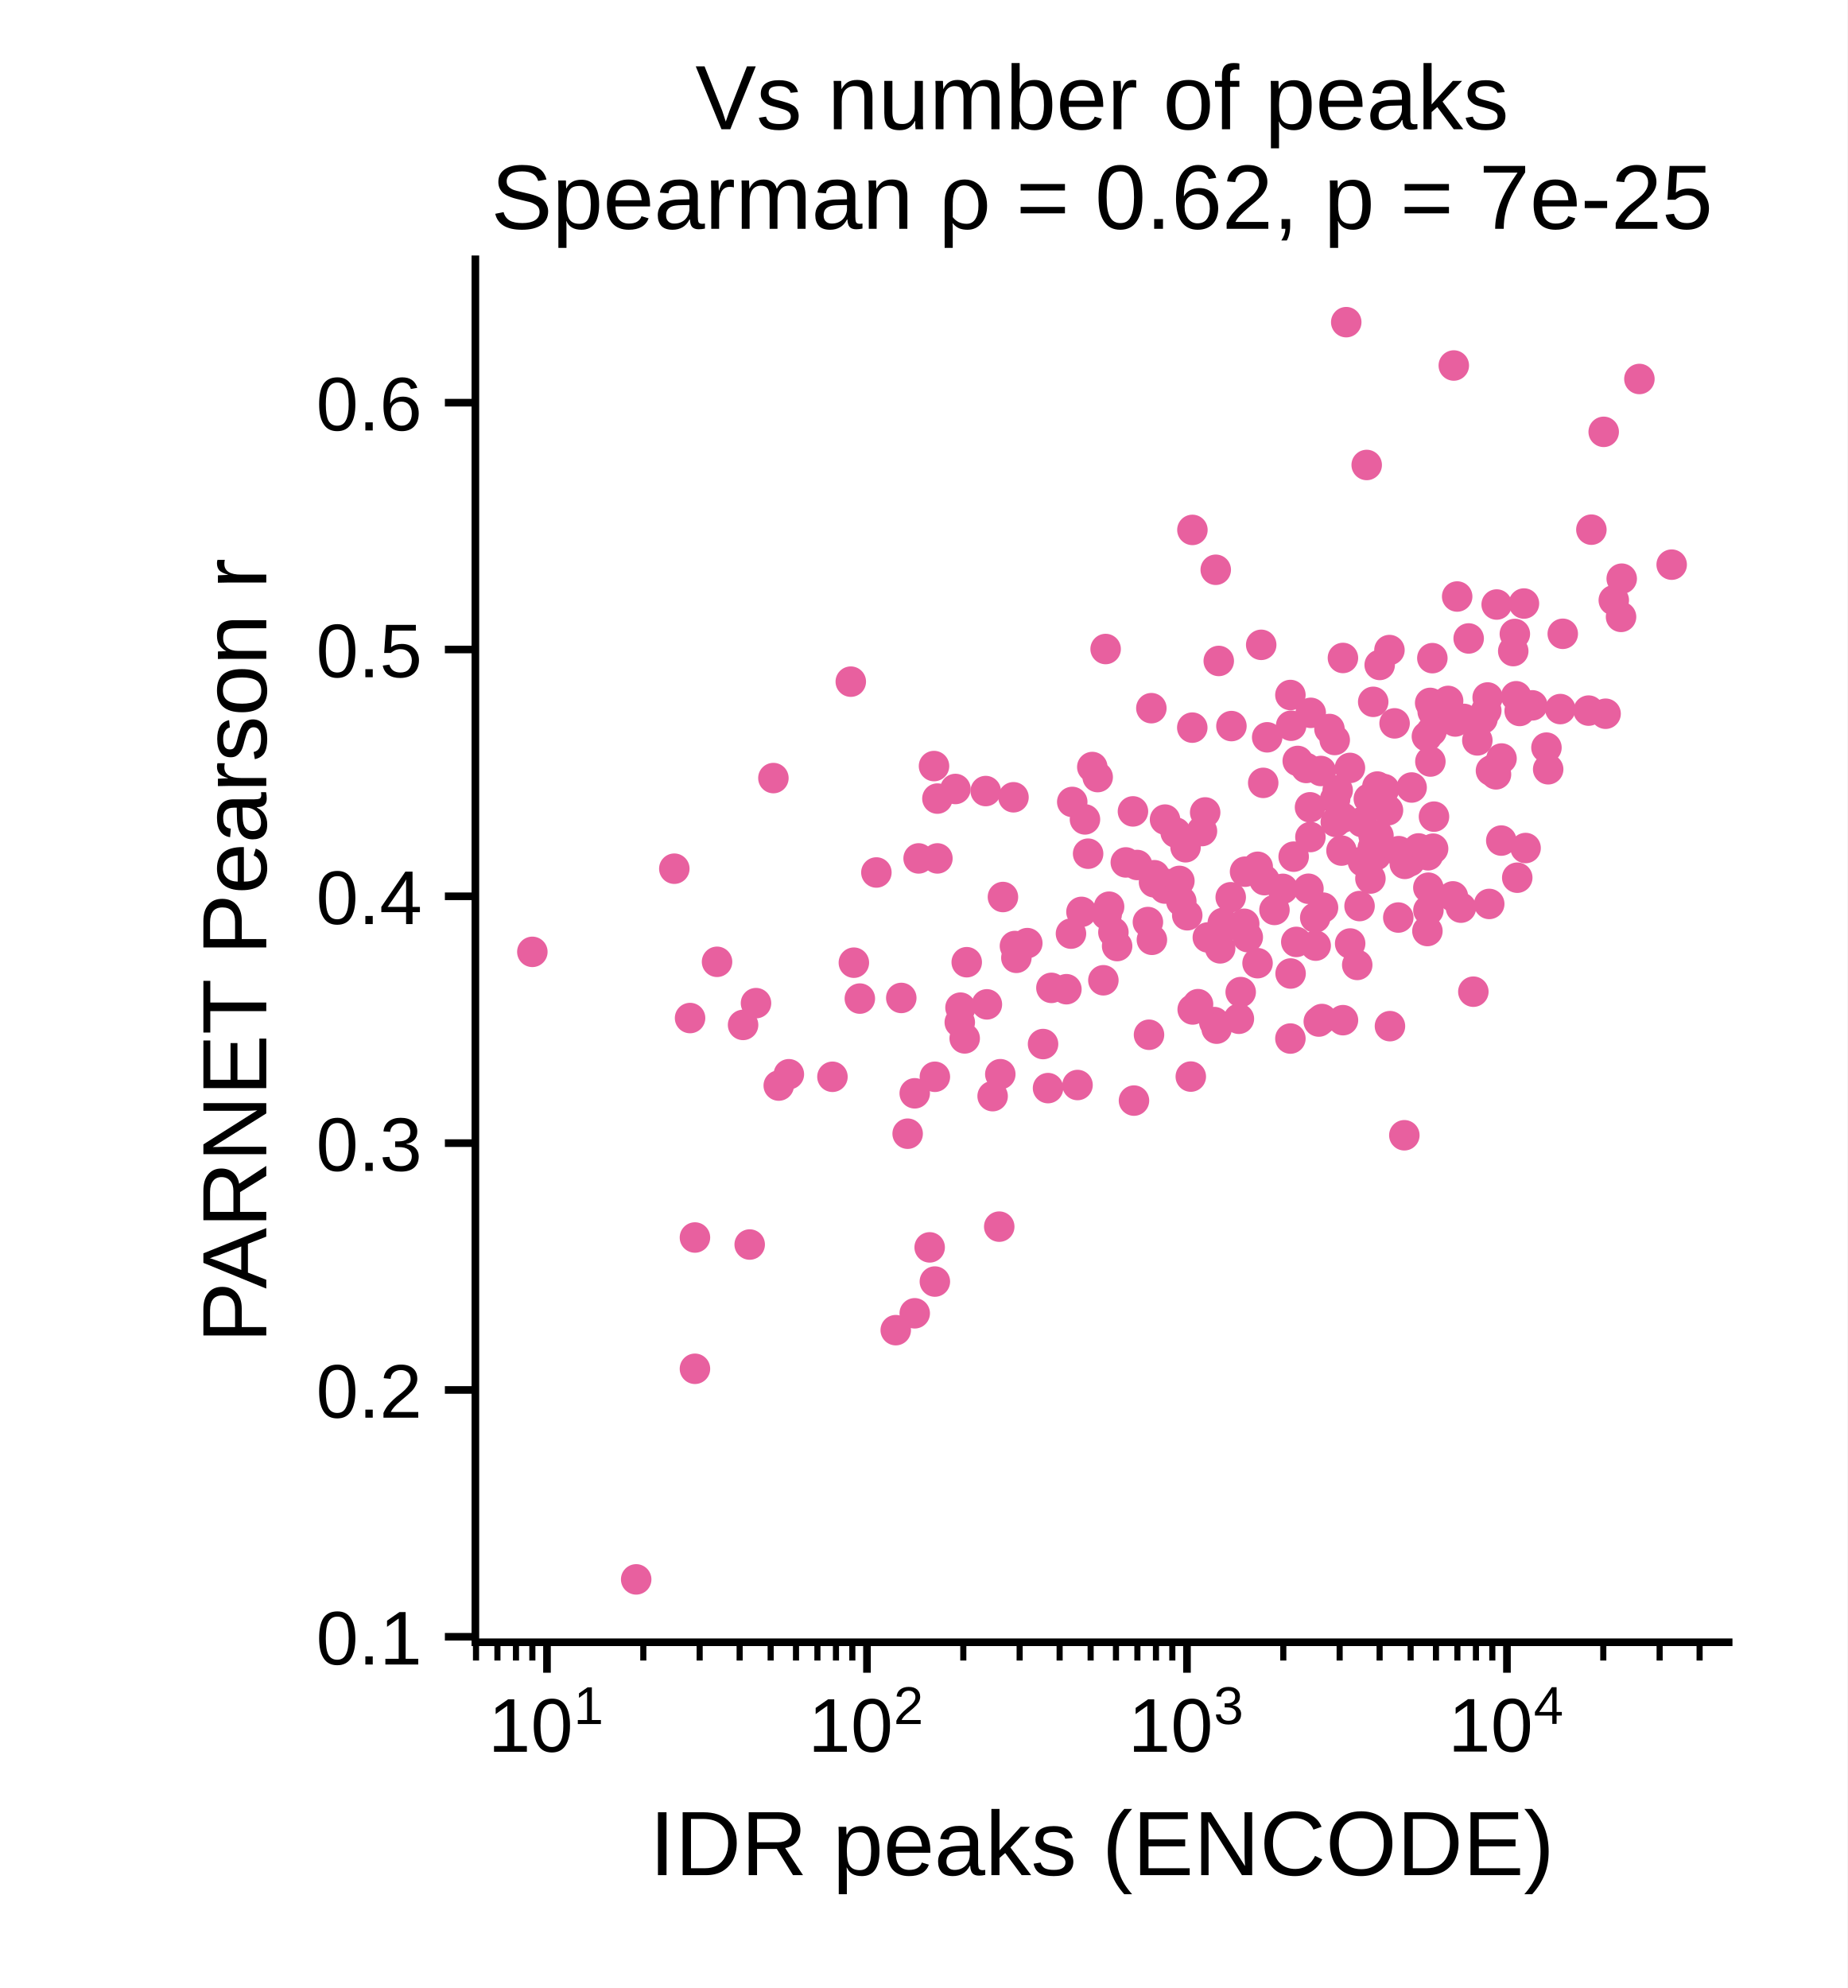
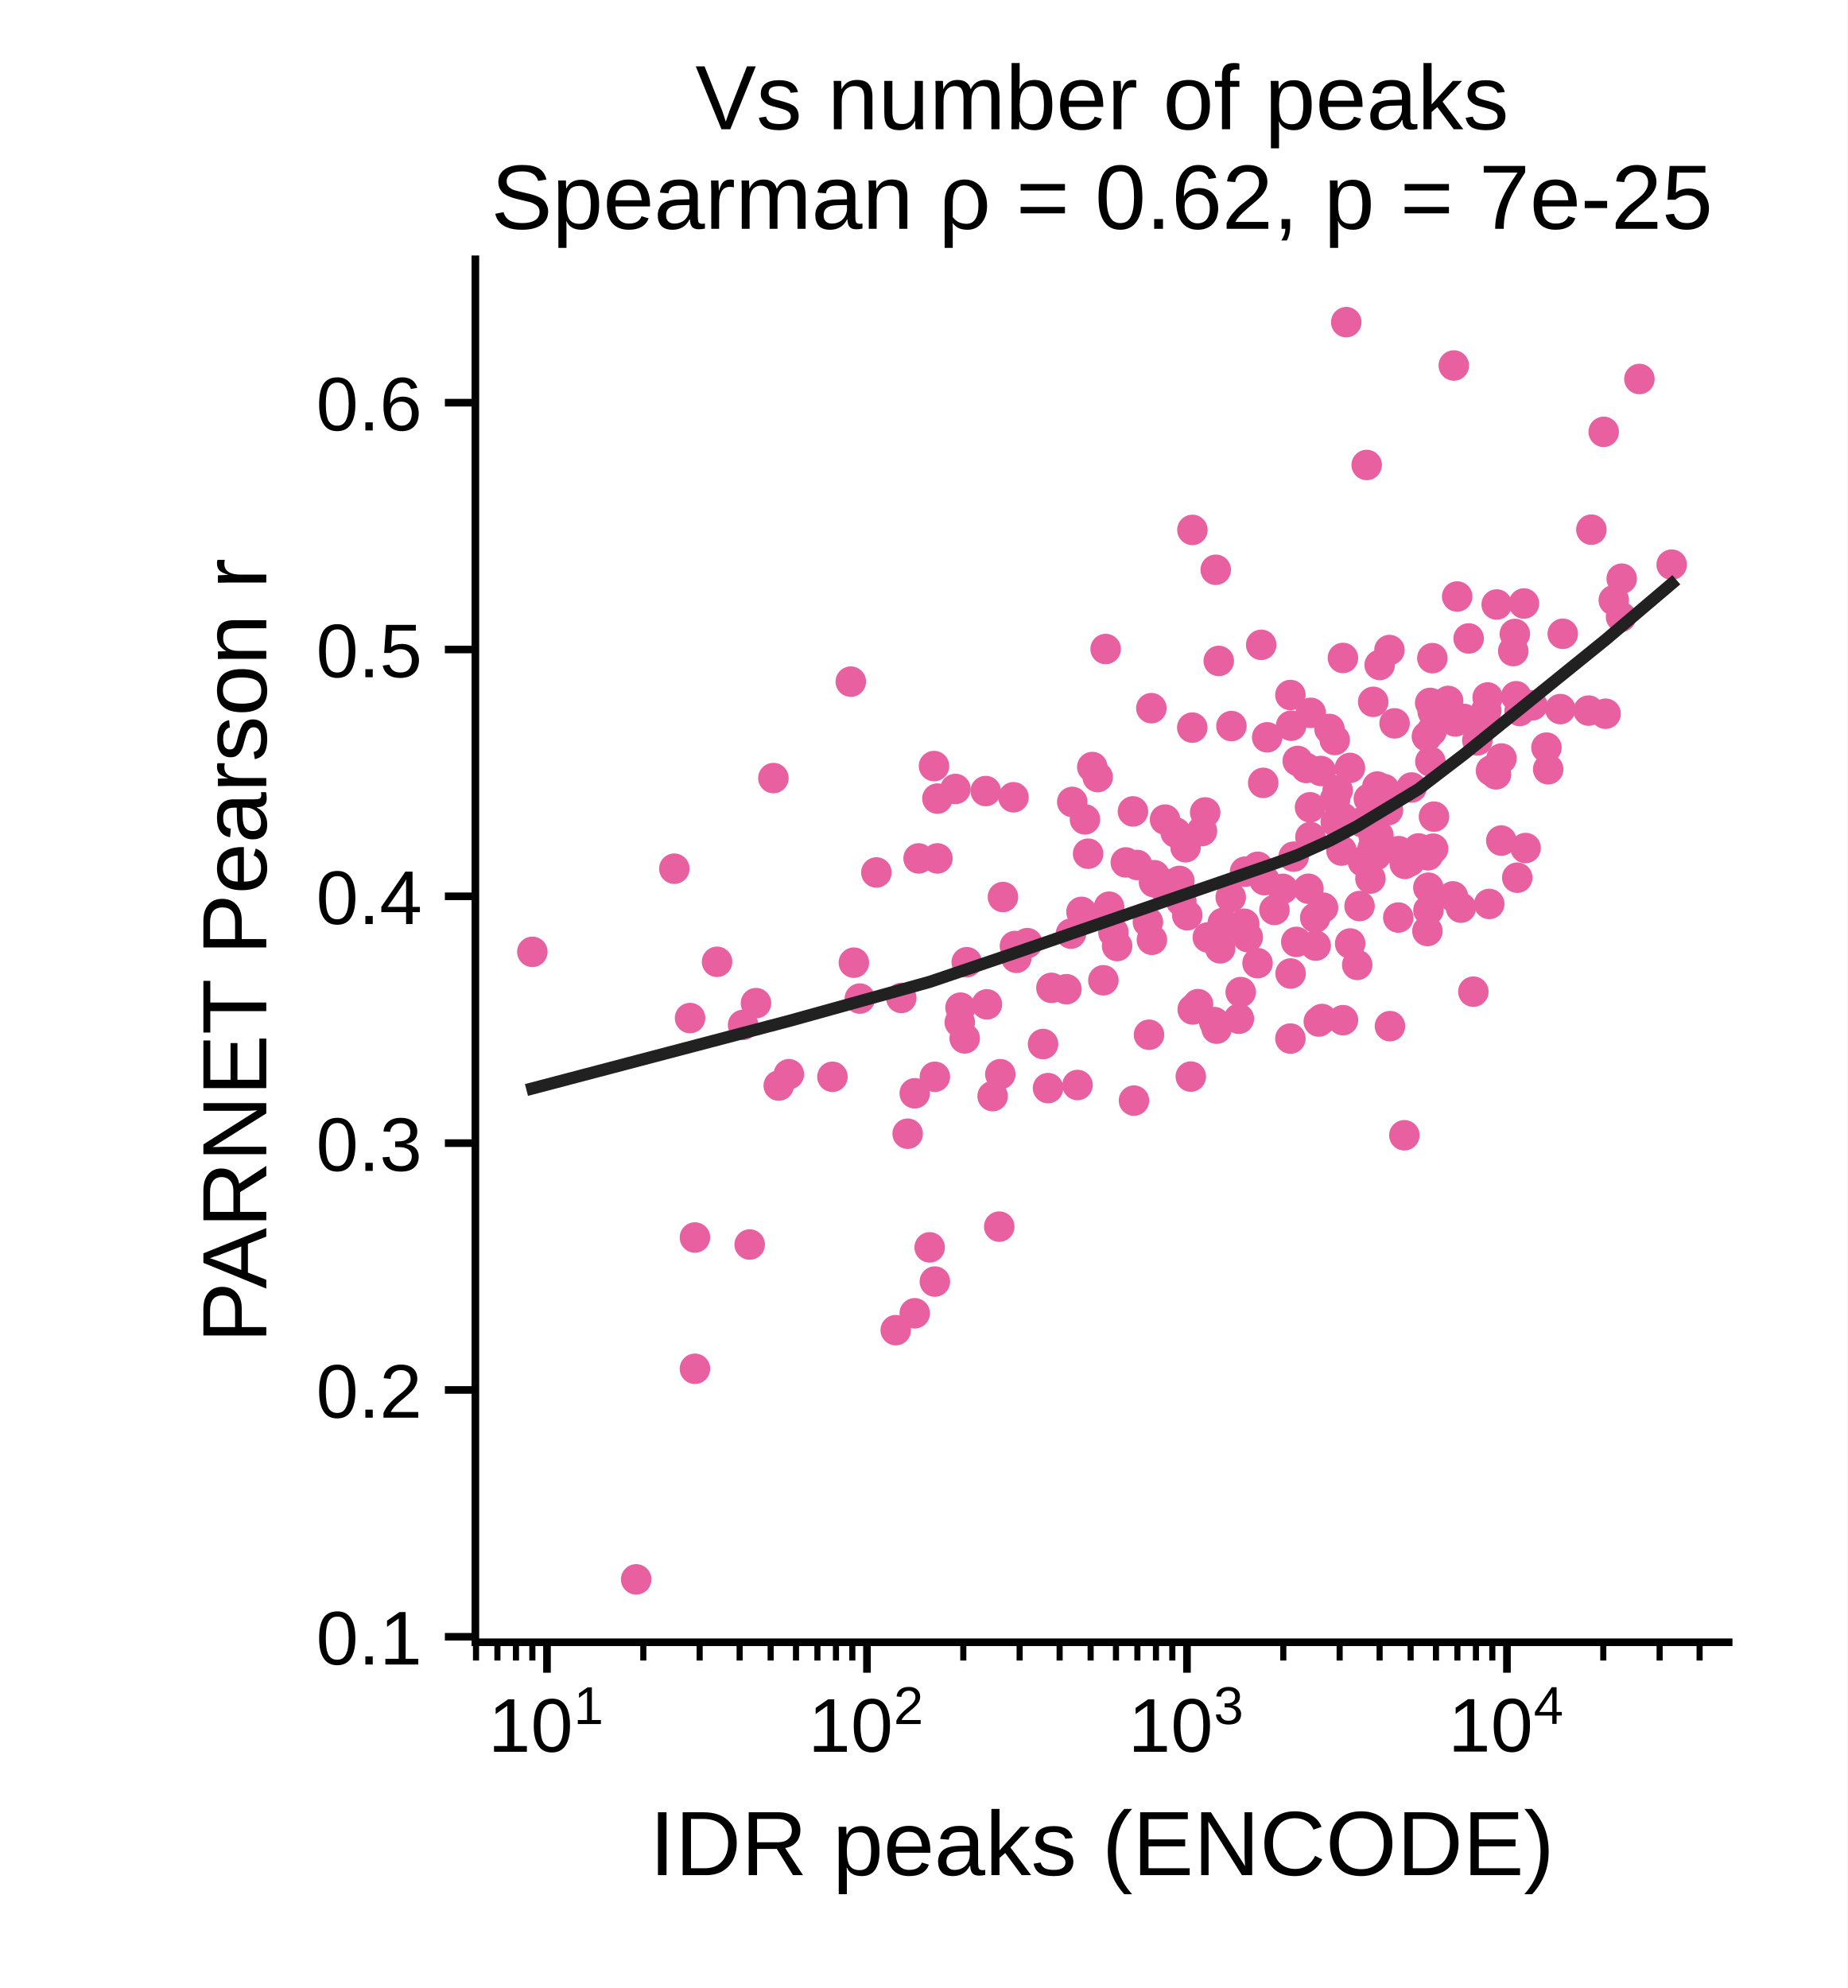
<svg xmlns="http://www.w3.org/2000/svg" xmlns:xlink="http://www.w3.org/1999/xlink" width="121.181pt" height="130.394pt" viewBox="0 0 121.181 130.394" version="1.1">
  <defs>
    <style type="text/css">*{stroke-linejoin: round; stroke-linecap: butt}</style>
  </defs>
  <g id="figure_1">
    <g id="patch_1">
      <path d="M 0 130.394  L 121.181 130.394  L 121.181 0  L 0 0  z " style="fill: #ffffff" />
    </g>
    <g id="axes_1">
      <g id="patch_2">
        <path d="M 31.181 107.717  L 113.386 107.717  L 113.386 17.008  L 31.181 17.008  z " style="fill: #ffffff" />
      </g>
      <g id="matplotlib.axis_1">
        <g id="xtick_1">
          <g id="line2d_1">
            <defs>
              <path id="me5752a31cb" d="M 0 0  L 0 2  " style="stroke: #000000; stroke-width: 0.5" />
            </defs>
            <g>
              <use xlink:href="#me5752a31cb" x="35.878" y="107.717" style="stroke: #000000; stroke-width: 0.5" />
            </g>
          </g>
          <g id="text_1">
            <g transform="translate(32.02808 115.5665)">
              <text>
                <tspan x="0" y="-0.669" style="font-size: 5px; font-family: 'Arial'">1</tspan>
                <tspan x="2.781" y="-0.669" style="font-size: 5px; font-family: 'Arial'">0</tspan>
                <tspan x="5.607" y="-2.484" style="font-size: 3.5px; font-family: 'Arial'">1</tspan>
              </text>
            </g>
          </g>
        </g>
        <g id="xtick_2">
          <g id="line2d_2">
            <g>
              <use xlink:href="#me5752a31cb" x="56.867" y="107.717" style="stroke: #000000; stroke-width: 0.5" />
            </g>
          </g>
          <g id="text_2">
            <g transform="translate(53.01688 115.5665)">
              <text>
                <tspan x="0" y="-0.669" style="font-size: 5px; font-family: 'Arial'">1</tspan>
                <tspan x="2.781" y="-0.669" style="font-size: 5px; font-family: 'Arial'">0</tspan>
                <tspan x="5.607" y="-2.484" style="font-size: 3.5px; font-family: 'Arial'">2</tspan>
              </text>
            </g>
          </g>
        </g>
        <g id="xtick_3">
          <g id="line2d_3">
            <g>
              <use xlink:href="#me5752a31cb" x="77.856" y="107.717" style="stroke: #000000; stroke-width: 0.5" />
            </g>
          </g>
          <g id="text_3">
            <g transform="translate(74.00568 115.5665)">
              <text>
                <tspan x="0" y="-0.669" style="font-size: 5px; font-family: 'Arial'">1</tspan>
                <tspan x="2.781" y="-0.669" style="font-size: 5px; font-family: 'Arial'">0</tspan>
                <tspan x="5.607" y="-2.484" style="font-size: 3.5px; font-family: 'Arial'">3</tspan>
              </text>
            </g>
          </g>
        </g>
        <g id="xtick_4">
          <g id="line2d_4">
            <g>
              <use xlink:href="#me5752a31cb" x="98.844" y="107.717" style="stroke: #000000; stroke-width: 0.5" />
            </g>
          </g>
          <g id="text_4">
            <g transform="translate(94.99449 115.5665)">
              <text>
                <tspan x="0" y="-0.68" style="font-size: 5px; font-family: 'Arial'">1</tspan>
                <tspan x="2.781" y="-0.68" style="font-size: 5px; font-family: 'Arial'">0</tspan>
                <tspan x="5.607" y="-2.495" style="font-size: 3.5px; font-family: 'Arial'">4</tspan>
              </text>
            </g>
          </g>
        </g>
        <g id="xtick_5">
          <g id="line2d_5">
            <defs>
              <path id="m4349906245" d="M 0 0  L 0 1.2  " style="stroke: #000000; stroke-width: 0.4" />
            </defs>
            <g>
              <use xlink:href="#m4349906245" x="31.222" y="107.717" style="stroke: #000000; stroke-width: 0.4" />
            </g>
          </g>
        </g>
        <g id="xtick_6">
          <g id="line2d_6">
            <g>
              <use xlink:href="#m4349906245" x="32.627" y="107.717" style="stroke: #000000; stroke-width: 0.4" />
            </g>
          </g>
        </g>
        <g id="xtick_7">
          <g id="line2d_7">
            <g>
              <use xlink:href="#m4349906245" x="33.844" y="107.717" style="stroke: #000000; stroke-width: 0.4" />
            </g>
          </g>
        </g>
        <g id="xtick_8">
          <g id="line2d_8">
            <g>
              <use xlink:href="#m4349906245" x="34.918" y="107.717" style="stroke: #000000; stroke-width: 0.4" />
            </g>
          </g>
        </g>
        <g id="xtick_9">
          <g id="line2d_9">
            <g>
              <use xlink:href="#m4349906245" x="42.196" y="107.717" style="stroke: #000000; stroke-width: 0.4" />
            </g>
          </g>
        </g>
        <g id="xtick_10">
          <g id="line2d_10">
            <g>
              <use xlink:href="#m4349906245" x="45.892" y="107.717" style="stroke: #000000; stroke-width: 0.4" />
            </g>
          </g>
        </g>
        <g id="xtick_11">
          <g id="line2d_11">
            <g>
              <use xlink:href="#m4349906245" x="48.515" y="107.717" style="stroke: #000000; stroke-width: 0.4" />
            </g>
          </g>
        </g>
        <g id="xtick_12">
          <g id="line2d_12">
            <g>
              <use xlink:href="#m4349906245" x="50.549" y="107.717" style="stroke: #000000; stroke-width: 0.4" />
            </g>
          </g>
        </g>
        <g id="xtick_13">
          <g id="line2d_13">
            <g>
              <use xlink:href="#m4349906245" x="52.211" y="107.717" style="stroke: #000000; stroke-width: 0.4" />
            </g>
          </g>
        </g>
        <g id="xtick_14">
          <g id="line2d_14">
            <g>
              <use xlink:href="#m4349906245" x="53.616" y="107.717" style="stroke: #000000; stroke-width: 0.4" />
            </g>
          </g>
        </g>
        <g id="xtick_15">
          <g id="line2d_15">
            <g>
              <use xlink:href="#m4349906245" x="54.833" y="107.717" style="stroke: #000000; stroke-width: 0.4" />
            </g>
          </g>
        </g>
        <g id="xtick_16">
          <g id="line2d_16">
            <g>
              <use xlink:href="#m4349906245" x="55.906" y="107.717" style="stroke: #000000; stroke-width: 0.4" />
            </g>
          </g>
        </g>
        <g id="xtick_17">
          <g id="line2d_17">
            <g>
              <use xlink:href="#m4349906245" x="63.185" y="107.717" style="stroke: #000000; stroke-width: 0.4" />
            </g>
          </g>
        </g>
        <g id="xtick_18">
          <g id="line2d_18">
            <g>
              <use xlink:href="#m4349906245" x="66.881" y="107.717" style="stroke: #000000; stroke-width: 0.4" />
            </g>
          </g>
        </g>
        <g id="xtick_19">
          <g id="line2d_19">
            <g>
              <use xlink:href="#m4349906245" x="69.503" y="107.717" style="stroke: #000000; stroke-width: 0.4" />
            </g>
          </g>
        </g>
        <g id="xtick_20">
          <g id="line2d_20">
            <g>
              <use xlink:href="#m4349906245" x="71.537" y="107.717" style="stroke: #000000; stroke-width: 0.4" />
            </g>
          </g>
        </g>
        <g id="xtick_21">
          <g id="line2d_21">
            <g>
              <use xlink:href="#m4349906245" x="73.199" y="107.717" style="stroke: #000000; stroke-width: 0.4" />
            </g>
          </g>
        </g>
        <g id="xtick_22">
          <g id="line2d_22">
            <g>
              <use xlink:href="#m4349906245" x="74.604" y="107.717" style="stroke: #000000; stroke-width: 0.4" />
            </g>
          </g>
        </g>
        <g id="xtick_23">
          <g id="line2d_23">
            <g>
              <use xlink:href="#m4349906245" x="75.822" y="107.717" style="stroke: #000000; stroke-width: 0.4" />
            </g>
          </g>
        </g>
        <g id="xtick_24">
          <g id="line2d_24">
            <g>
              <use xlink:href="#m4349906245" x="76.895" y="107.717" style="stroke: #000000; stroke-width: 0.4" />
            </g>
          </g>
        </g>
        <g id="xtick_25">
          <g id="line2d_25">
            <g>
              <use xlink:href="#m4349906245" x="84.174" y="107.717" style="stroke: #000000; stroke-width: 0.4" />
            </g>
          </g>
        </g>
        <g id="xtick_26">
          <g id="line2d_26">
            <g>
              <use xlink:href="#m4349906245" x="87.87" y="107.717" style="stroke: #000000; stroke-width: 0.4" />
            </g>
          </g>
        </g>
        <g id="xtick_27">
          <g id="line2d_27">
            <g>
              <use xlink:href="#m4349906245" x="90.492" y="107.717" style="stroke: #000000; stroke-width: 0.4" />
            </g>
          </g>
        </g>
        <g id="xtick_28">
          <g id="line2d_28">
            <g>
              <use xlink:href="#m4349906245" x="92.526" y="107.717" style="stroke: #000000; stroke-width: 0.4" />
            </g>
          </g>
        </g>
        <g id="xtick_29">
          <g id="line2d_29">
            <g>
              <use xlink:href="#m4349906245" x="94.188" y="107.717" style="stroke: #000000; stroke-width: 0.4" />
            </g>
          </g>
        </g>
        <g id="xtick_30">
          <g id="line2d_30">
            <g>
              <use xlink:href="#m4349906245" x="95.593" y="107.717" style="stroke: #000000; stroke-width: 0.4" />
            </g>
          </g>
        </g>
        <g id="xtick_31">
          <g id="line2d_31">
            <g>
              <use xlink:href="#m4349906245" x="96.81" y="107.717" style="stroke: #000000; stroke-width: 0.4" />
            </g>
          </g>
        </g>
        <g id="xtick_32">
          <g id="line2d_32">
            <g>
              <use xlink:href="#m4349906245" x="97.884" y="107.717" style="stroke: #000000; stroke-width: 0.4" />
            </g>
          </g>
        </g>
        <g id="xtick_33">
          <g id="line2d_33">
            <g>
              <use xlink:href="#m4349906245" x="105.163" y="107.717" style="stroke: #000000; stroke-width: 0.4" />
            </g>
          </g>
        </g>
        <g id="xtick_34">
          <g id="line2d_34">
            <g>
              <use xlink:href="#m4349906245" x="108.859" y="107.717" style="stroke: #000000; stroke-width: 0.4" />
            </g>
          </g>
        </g>
        <g id="xtick_35">
          <g id="line2d_35">
            <g>
              <use xlink:href="#m4349906245" x="111.481" y="107.717" style="stroke: #000000; stroke-width: 0.4" />
            </g>
          </g>
        </g>
        <g id="text_5">
          <text style="font-size: 6px; font-family: 'Arial', 'Helvetica', 'Liberation Sans', sans-serif; text-anchor: middle" x="72.283" y="122.99" transform="rotate(-0 72.28347 122.9903)">IDR peaks (ENCODE)</text>
        </g>
      </g>
      <g id="matplotlib.axis_2">
        <g id="ytick_1">
          <g id="line2d_36">
            <defs>
              <path id="me5e452b302" d="M 0 0  L -2 0  " style="stroke: #000000; stroke-width: 0.5" />
            </defs>
            <g>
              <use xlink:href="#me5e452b302" x="31.181" y="107.356" style="stroke: #000000; stroke-width: 0.5" />
            </g>
          </g>
          <g id="text_6">
            <text style="font-size: 5px; font-family: 'Arial', 'Helvetica', 'Liberation Sans', sans-serif; text-anchor: end" x="27.681" y="109.176" transform="rotate(-0 27.6811 109.1758)">0.1</text>
          </g>
        </g>
        <g id="ytick_2">
          <g id="line2d_37">
            <g>
              <use xlink:href="#me5e452b302" x="31.181" y="91.167" style="stroke: #000000; stroke-width: 0.5" />
            </g>
          </g>
          <g id="text_7">
            <text style="font-size: 5px; font-family: 'Arial', 'Helvetica', 'Liberation Sans', sans-serif; text-anchor: end" x="27.681" y="92.987" transform="rotate(-0 27.6811 92.98697)">0.2</text>
          </g>
        </g>
        <g id="ytick_3">
          <g id="line2d_38">
            <g>
              <use xlink:href="#me5e452b302" x="31.181" y="74.978" style="stroke: #000000; stroke-width: 0.5" />
            </g>
          </g>
          <g id="text_8">
            <text style="font-size: 5px; font-family: 'Arial', 'Helvetica', 'Liberation Sans', sans-serif; text-anchor: end" x="27.681" y="76.798" transform="rotate(-0 27.6811 76.79819)">0.3</text>
          </g>
        </g>
        <g id="ytick_4">
          <g id="line2d_39">
            <g>
              <use xlink:href="#me5e452b302" x="31.181" y="58.789" style="stroke: #000000; stroke-width: 0.5" />
            </g>
          </g>
          <g id="text_9">
            <text style="font-size: 5px; font-family: 'Arial', 'Helvetica', 'Liberation Sans', sans-serif; text-anchor: end" x="27.681" y="60.609" transform="rotate(-0 27.6811 60.60941)">0.4</text>
          </g>
        </g>
        <g id="ytick_5">
          <g id="line2d_40">
            <g>
              <use xlink:href="#me5e452b302" x="31.181" y="42.601" style="stroke: #000000; stroke-width: 0.5" />
            </g>
          </g>
          <g id="text_10">
            <text style="font-size: 5px; font-family: 'Arial', 'Helvetica', 'Liberation Sans', sans-serif; text-anchor: end" x="27.681" y="44.421" transform="rotate(-0 27.6811 44.42063)">0.5</text>
          </g>
        </g>
        <g id="ytick_6">
          <g id="line2d_41">
            <g>
              <use xlink:href="#me5e452b302" x="31.181" y="26.412" style="stroke: #000000; stroke-width: 0.5" />
            </g>
          </g>
          <g id="text_11">
            <text style="font-size: 5px; font-family: 'Arial', 'Helvetica', 'Liberation Sans', sans-serif; text-anchor: end" x="27.681" y="28.232" transform="rotate(-0 27.6811 28.23184)">0.6</text>
          </g>
        </g>
        <g id="text_12">
          <text style="font-size: 6px; font-family: 'Arial', 'Helvetica', 'Liberation Sans', sans-serif; text-anchor: middle" x="17.468" y="62.362" transform="rotate(-90 17.46841 62.36221)">PARNET Pearson r</text>
        </g>
      </g>
      <g id="PathCollection_1">
        <defs>
          <path id="mb67d2dc4aa" d="M 0 1  C 0.265 1 0.52 0.895 0.707 0.707  C 0.895 0.52 1 0.265 1 0  C 1 -0.265 0.895 -0.52 0.707 -0.707  C 0.52 -0.895 0.265 -1 0 -1  C -0.265 -1 -0.52 -0.895 -0.707 -0.707  C -0.895 -0.52 -1 -0.265 -1 0  C -1 0.265 -0.895 0.52 -0.707 0.707  C -0.52 0.895 -0.265 1 0 1  z " />
        </defs>
        <g clip-path="url(#p904f837d56)">
          <use xlink:href="#mb67d2dc4aa" x="51.08" y="71.203" style="fill: #e8609f" />
          <use xlink:href="#mb67d2dc4aa" x="78.582" y="65.864" style="fill: #e8609f" />
          <use xlink:href="#mb67d2dc4aa" x="51.743" y="70.461" style="fill: #e8609f" />
          <use xlink:href="#mb67d2dc4aa" x="89.889" y="57.624" style="fill: #e8609f" />
          <use xlink:href="#mb67d2dc4aa" x="92.145" y="56.662" style="fill: #e8609f" />
          <use xlink:href="#mb67d2dc4aa" x="94.001" y="55.665" style="fill: #e8609f" />
          <use xlink:href="#mb67d2dc4aa" x="81.261" y="66.821" style="fill: #e8609f" />
          <use xlink:href="#mb67d2dc4aa" x="84.653" y="63.853" style="fill: #e8609f" />
          <use xlink:href="#mb67d2dc4aa" x="77.764" y="55.573" style="fill: #e8609f" />
          <use xlink:href="#mb67d2dc4aa" x="99.959" y="39.586" style="fill: #e8609f" />
          <use xlink:href="#mb67d2dc4aa" x="107.532" y="24.858" style="fill: #e8609f" />
          <use xlink:href="#mb67d2dc4aa" x="72" y="50.97" style="fill: #e8609f" />
          <use xlink:href="#mb67d2dc4aa" x="109.649" y="37.036" style="fill: #e8609f" />
          <use xlink:href="#mb67d2dc4aa" x="91.041" y="53.144" style="fill: #e8609f" />
          <use xlink:href="#mb67d2dc4aa" x="97.24" y="47.151" style="fill: #e8609f" />
          <use xlink:href="#mb67d2dc4aa" x="79.646" y="67.039" style="fill: #e8609f" />
          <use xlink:href="#mb67d2dc4aa" x="62.954" y="67.055" style="fill: #e8609f" />
          <use xlink:href="#mb67d2dc4aa" x="75.294" y="60.478" style="fill: #e8609f" />
          <use xlink:href="#mb67d2dc4aa" x="105.314" y="46.814" style="fill: #e8609f" />
          <use xlink:href="#mb67d2dc4aa" x="99.52" y="57.569" style="fill: #e8609f" />
          <use xlink:href="#mb67d2dc4aa" x="87.573" y="52.421" style="fill: #e8609f" />
          <use xlink:href="#mb67d2dc4aa" x="54.602" y="70.627" style="fill: #e8609f" />
          <use xlink:href="#mb67d2dc4aa" x="98.489" y="49.751" style="fill: #e8609f" />
          <use xlink:href="#mb67d2dc4aa" x="97.796" y="50.549" style="fill: #e8609f" />
          <use xlink:href="#mb67d2dc4aa" x="95.452" y="47.323" style="fill: #e8609f" />
          <use xlink:href="#mb67d2dc4aa" x="57.484" y="57.227" style="fill: #e8609f" />
          <use xlink:href="#mb67d2dc4aa" x="70.678" y="71.167" style="fill: #e8609f" />
          <use xlink:href="#mb67d2dc4aa" x="60.254" y="56.304" style="fill: #e8609f" />
          <use xlink:href="#mb67d2dc4aa" x="80.205" y="60.539" style="fill: #e8609f" />
          <use xlink:href="#mb67d2dc4aa" x="82.941" y="57.731" style="fill: #e8609f" />
          <use xlink:href="#mb67d2dc4aa" x="78.84" y="54.511" style="fill: #e8609f" />
          <use xlink:href="#mb67d2dc4aa" x="88.089" y="66.914" style="fill: #e8609f" />
          <use xlink:href="#mb67d2dc4aa" x="72.373" y="64.297" style="fill: #e8609f" />
          <use xlink:href="#mb67d2dc4aa" x="84.142" y="58.3" style="fill: #e8609f" />
          <use xlink:href="#mb67d2dc4aa" x="82.486" y="63.175" style="fill: #e8609f" />
          <use xlink:href="#mb67d2dc4aa" x="79.802" y="67.471" style="fill: #e8609f" />
          <use xlink:href="#mb67d2dc4aa" x="63.41" y="63.112" style="fill: #e8609f" />
          <use xlink:href="#mb67d2dc4aa" x="78.107" y="70.614" style="fill: #e8609f" />
          <use xlink:href="#mb67d2dc4aa" x="86.78" y="59.532" style="fill: #e8609f" />
          <use xlink:href="#mb67d2dc4aa" x="84.64" y="68.119" style="fill: #e8609f" />
          <use xlink:href="#mb67d2dc4aa" x="90.257" y="56.094" style="fill: #e8609f" />
          <use xlink:href="#mb67d2dc4aa" x="96.64" y="65.045" style="fill: #e8609f" />
          <use xlink:href="#mb67d2dc4aa" x="93.627" y="61.067" style="fill: #e8609f" />
          <use xlink:href="#mb67d2dc4aa" x="75.719" y="57.407" style="fill: #e8609f" />
          <use xlink:href="#mb67d2dc4aa" x="66.666" y="62.825" style="fill: #e8609f" />
          <use xlink:href="#mb67d2dc4aa" x="87.617" y="53.913" style="fill: #e8609f" />
          <use xlink:href="#mb67d2dc4aa" x="91.748" y="55.828" style="fill: #e8609f" />
          <use xlink:href="#mb67d2dc4aa" x="97.682" y="59.29" style="fill: #e8609f" />
          <use xlink:href="#mb67d2dc4aa" x="75.366" y="67.87" style="fill: #e8609f" />
          <use xlink:href="#mb67d2dc4aa" x="100.509" y="46.264" style="fill: #e8609f" />
          <use xlink:href="#mb67d2dc4aa" x="96.902" y="48.563" style="fill: #e8609f" />
          <use xlink:href="#mb67d2dc4aa" x="93.693" y="59.707" style="fill: #e8609f" />
          <use xlink:href="#mb67d2dc4aa" x="77.115" y="54.606" style="fill: #e8609f" />
          <use xlink:href="#mb67d2dc4aa" x="73.275" y="62.053" style="fill: #e8609f" />
          <use xlink:href="#mb67d2dc4aa" x="81.38" y="65.072" style="fill: #e8609f" />
          <use xlink:href="#mb67d2dc4aa" x="88.086" y="43.156" style="fill: #e8609f" />
          <use xlink:href="#mb67d2dc4aa" x="72.748" y="59.471" style="fill: #e8609f" />
          <use xlink:href="#mb67d2dc4aa" x="76.406" y="58.281" style="fill: #e8609f" />
          <use xlink:href="#mb67d2dc4aa" x="87.202" y="47.815" style="fill: #e8609f" />
          <use xlink:href="#mb67d2dc4aa" x="75.695" y="57.87" style="fill: #e8609f" />
          <use xlink:href="#mb67d2dc4aa" x="91.17" y="67.306" style="fill: #e8609f" />
          <use xlink:href="#mb67d2dc4aa" x="80.772" y="47.624" style="fill: #e8609f" />
          <use xlink:href="#mb67d2dc4aa" x="90.345" y="51.59" style="fill: #e8609f" />
          <use xlink:href="#mb67d2dc4aa" x="90.497" y="43.614" style="fill: #e8609f" />
          <use xlink:href="#mb67d2dc4aa" x="94.986" y="45.974" style="fill: #e8609f" />
          <use xlink:href="#mb67d2dc4aa" x="86.708" y="66.838" style="fill: #e8609f" />
          <use xlink:href="#mb67d2dc4aa" x="47.033" y="63.086" style="fill: #e8609f" />
          <use xlink:href="#mb67d2dc4aa" x="79.05" y="53.288" style="fill: #e8609f" />
          <use xlink:href="#mb67d2dc4aa" x="78.231" y="66.212" style="fill: #e8609f" />
          <use xlink:href="#mb67d2dc4aa" x="105.852" y="39.371" style="fill: #e8609f" />
          <use xlink:href="#mb67d2dc4aa" x="91.137" y="42.638" style="fill: #e8609f" />
          <use xlink:href="#mb67d2dc4aa" x="91.717" y="60.182" style="fill: #e8609f" />
          <use xlink:href="#mb67d2dc4aa" x="92.482" y="56.492" style="fill: #e8609f" />
          <use xlink:href="#mb67d2dc4aa" x="89.33" y="53.921" style="fill: #e8609f" />
          <use xlink:href="#mb67d2dc4aa" x="61.264" y="50.247" style="fill: #e8609f" />
          <use xlink:href="#mb67d2dc4aa" x="55.805" y="44.71" style="fill: #e8609f" />
          <use xlink:href="#mb67d2dc4aa" x="61.487" y="52.38" style="fill: #e8609f" />
          <use xlink:href="#mb67d2dc4aa" x="88.303" y="21.131" style="fill: #e8609f" />
          <use xlink:href="#mb67d2dc4aa" x="72.521" y="42.57" style="fill: #e8609f" />
          <use xlink:href="#mb67d2dc4aa" x="93.808" y="46.104" style="fill: #e8609f" />
          <use xlink:href="#mb67d2dc4aa" x="87.991" y="55.79" style="fill: #e8609f" />
          <use xlink:href="#mb67d2dc4aa" x="98.019" y="50.42" style="fill: #e8609f" />
          <use xlink:href="#mb67d2dc4aa" x="93.822" y="49.949" style="fill: #e8609f" />
          <use xlink:href="#mb67d2dc4aa" x="101.435" y="49.037" style="fill: #e8609f" />
          <use xlink:href="#mb67d2dc4aa" x="94.785" y="47.038" style="fill: #e8609f" />
          <use xlink:href="#mb67d2dc4aa" x="70.935" y="59.811" style="fill: #e8609f" />
          <use xlink:href="#mb67d2dc4aa" x="63.276" y="68.109" style="fill: #e8609f" />
          <use xlink:href="#mb67d2dc4aa" x="66.477" y="52.294" style="fill: #e8609f" />
          <use xlink:href="#mb67d2dc4aa" x="62.669" y="51.75" style="fill: #e8609f" />
          <use xlink:href="#mb67d2dc4aa" x="91.474" y="47.446" style="fill: #e8609f" />
          <use xlink:href="#mb67d2dc4aa" x="93.593" y="48.302" style="fill: #e8609f" />
          <use xlink:href="#mb67d2dc4aa" x="90.072" y="46.034" style="fill: #e8609f" />
          <use xlink:href="#mb67d2dc4aa" x="85.121" y="49.911" style="fill: #e8609f" />
          <use xlink:href="#mb67d2dc4aa" x="88.546" y="50.368" style="fill: #e8609f" />
          <use xlink:href="#mb67d2dc4aa" x="87.741" y="51.838" style="fill: #e8609f" />
          <use xlink:href="#mb67d2dc4aa" x="79.941" y="43.352" style="fill: #e8609f" />
          <use xlink:href="#mb67d2dc4aa" x="93.044" y="55.649" style="fill: #e8609f" />
          <use xlink:href="#mb67d2dc4aa" x="106.328" y="40.462" style="fill: #e8609f" />
          <use xlink:href="#mb67d2dc4aa" x="93.689" y="58.224" style="fill: #e8609f" />
          <use xlink:href="#mb67d2dc4aa" x="70.247" y="61.237" style="fill: #e8609f" />
          <use xlink:href="#mb67d2dc4aa" x="65.109" y="71.897" style="fill: #e8609f" />
          <use xlink:href="#mb67d2dc4aa" x="65.612" y="70.458" style="fill: #e8609f" />
          <use xlink:href="#mb67d2dc4aa" x="90.096" y="54.807" style="fill: #e8609f" />
          <use xlink:href="#mb67d2dc4aa" x="95.3" y="58.794" style="fill: #e8609f" />
          <use xlink:href="#mb67d2dc4aa" x="85.953" y="54.902" style="fill: #e8609f" />
          <use xlink:href="#mb67d2dc4aa" x="80.435" y="60.75" style="fill: #e8609f" />
          <use xlink:href="#mb67d2dc4aa" x="95.826" y="59.534" style="fill: #e8609f" />
          <use xlink:href="#mb67d2dc4aa" x="92.592" y="51.653" style="fill: #e8609f" />
          <use xlink:href="#mb67d2dc4aa" x="88.071" y="53.63" style="fill: #e8609f" />
          <use xlink:href="#mb67d2dc4aa" x="77.874" y="60.033" style="fill: #e8609f" />
          <use xlink:href="#mb67d2dc4aa" x="88.56" y="61.885" style="fill: #e8609f" />
          <use xlink:href="#mb67d2dc4aa" x="69.948" y="64.883" style="fill: #e8609f" />
          <use xlink:href="#mb67d2dc4aa" x="66.572" y="62.05" style="fill: #e8609f" />
          <use xlink:href="#mb67d2dc4aa" x="67.384" y="61.86" style="fill: #e8609f" />
          <use xlink:href="#mb67d2dc4aa" x="90.041" y="55.624" style="fill: #e8609f" />
          <use xlink:href="#mb67d2dc4aa" x="65.785" y="58.836" style="fill: #e8609f" />
          <use xlink:href="#mb67d2dc4aa" x="80.725" y="58.852" style="fill: #e8609f" />
          <use xlink:href="#mb67d2dc4aa" x="81.845" y="61.47" style="fill: #e8609f" />
          <use xlink:href="#mb67d2dc4aa" x="100.067" y="55.623" style="fill: #e8609f" />
          <use xlink:href="#mb67d2dc4aa" x="48.74" y="67.225" style="fill: #e8609f" />
          <use xlink:href="#mb67d2dc4aa" x="61.32" y="70.627" style="fill: #e8609f" />
          <use xlink:href="#mb67d2dc4aa" x="94.058" y="53.564" style="fill: #e8609f" />
          <use xlink:href="#mb67d2dc4aa" x="90.417" y="54.807" style="fill: #e8609f" />
          <use xlink:href="#mb67d2dc4aa" x="77.484" y="59.113" style="fill: #e8609f" />
          <use xlink:href="#mb67d2dc4aa" x="85.026" y="61.781" style="fill: #e8609f" />
          <use xlink:href="#mb67d2dc4aa" x="97.578" y="45.748" style="fill: #e8609f" />
          <use xlink:href="#mb67d2dc4aa" x="74.38" y="72.189" style="fill: #e8609f" />
          <use xlink:href="#mb67d2dc4aa" x="50.729" y="51.035" style="fill: #e8609f" />
          <use xlink:href="#mb67d2dc4aa" x="106.372" y="37.956" style="fill: #e8609f" />
          <use xlink:href="#mb67d2dc4aa" x="73.844" y="56.567" style="fill: #e8609f" />
          <use xlink:href="#mb67d2dc4aa" x="98.126" y="50.79" style="fill: #e8609f" />
          <use xlink:href="#mb67d2dc4aa" x="105.19" y="28.325" style="fill: #e8609f" />
          <use xlink:href="#mb67d2dc4aa" x="99.677" y="46.633" style="fill: #e8609f" />
          <use xlink:href="#mb67d2dc4aa" x="97.489" y="46.604" style="fill: #e8609f" />
          <use xlink:href="#mb67d2dc4aa" x="96.333" y="41.877" style="fill: #e8609f" />
          <use xlink:href="#mb67d2dc4aa" x="86.639" y="50.57" style="fill: #e8609f" />
          <use xlink:href="#mb67d2dc4aa" x="93.666" y="56.099" style="fill: #e8609f" />
          <use xlink:href="#mb67d2dc4aa" x="44.23" y="56.978" style="fill: #e8609f" />
          <use xlink:href="#mb67d2dc4aa" x="99.257" y="42.706" style="fill: #e8609f" />
          <use xlink:href="#mb67d2dc4aa" x="85.679" y="50.371" style="fill: #e8609f" />
          <use xlink:href="#mb67d2dc4aa" x="96.024" y="47.153" style="fill: #e8609f" />
          <use xlink:href="#mb67d2dc4aa" x="89.176" y="59.429" style="fill: #e8609f" />
          <use xlink:href="#mb67d2dc4aa" x="81.666" y="57.174" style="fill: #e8609f" />
          <use xlink:href="#mb67d2dc4aa" x="98.17" y="39.651" style="fill: #e8609f" />
          <use xlink:href="#mb67d2dc4aa" x="83.595" y="59.683" style="fill: #e8609f" />
          <use xlink:href="#mb67d2dc4aa" x="78.213" y="34.757" style="fill: #e8609f" />
          <use xlink:href="#mb67d2dc4aa" x="73.031" y="61.15" style="fill: #e8609f" />
          <use xlink:href="#mb67d2dc4aa" x="45.263" y="66.775" style="fill: #e8609f" />
          <use xlink:href="#mb67d2dc4aa" x="93.974" y="46.675" style="fill: #e8609f" />
          <use xlink:href="#mb67d2dc4aa" x="85.824" y="58.294" style="fill: #e8609f" />
          <use xlink:href="#mb67d2dc4aa" x="89.784" y="52.39" style="fill: #e8609f" />
          <use xlink:href="#mb67d2dc4aa" x="64.655" y="51.886" style="fill: #e8609f" />
          <use xlink:href="#mb67d2dc4aa" x="71.646" y="50.31" style="fill: #e8609f" />
          <use xlink:href="#mb67d2dc4aa" x="34.918" y="62.433" style="fill: #e8609f" />
          <use xlink:href="#mb67d2dc4aa" x="76.502" y="57.975" style="fill: #e8609f" />
          <use xlink:href="#mb67d2dc4aa" x="49.174" y="81.63" style="fill: #e8609f" />
          <use xlink:href="#mb67d2dc4aa" x="59.999" y="86.14" style="fill: #e8609f" />
          <use xlink:href="#mb67d2dc4aa" x="86.299" y="62.025" style="fill: #e8609f" />
          <use xlink:href="#mb67d2dc4aa" x="45.583" y="89.78" style="fill: #e8609f" />
          <use xlink:href="#mb67d2dc4aa" x="93.951" y="43.169" style="fill: #e8609f" />
          <use xlink:href="#mb67d2dc4aa" x="99.448" y="45.668" style="fill: #e8609f" />
          <use xlink:href="#mb67d2dc4aa" x="86.502" y="67.004" style="fill: #e8609f" />
          <use xlink:href="#mb67d2dc4aa" x="60.979" y="81.816" style="fill: #e8609f" />
          <use xlink:href="#mb67d2dc4aa" x="80.379" y="60.734" style="fill: #e8609f" />
          <use xlink:href="#mb67d2dc4aa" x="89.394" y="56.503" style="fill: #e8609f" />
          <use xlink:href="#mb67d2dc4aa" x="68.416" y="68.48" style="fill: #e8609f" />
          <use xlink:href="#mb67d2dc4aa" x="86.27" y="60.191" style="fill: #e8609f" />
          <use xlink:href="#mb67d2dc4aa" x="95.579" y="39.126" style="fill: #e8609f" />
          <use xlink:href="#mb67d2dc4aa" x="90.795" y="51.759" style="fill: #e8609f" />
          <use xlink:href="#mb67d2dc4aa" x="83.117" y="48.361" style="fill: #e8609f" />
          <use xlink:href="#mb67d2dc4aa" x="84.854" y="56.189" style="fill: #e8609f" />
          <use xlink:href="#mb67d2dc4aa" x="70.331" y="52.6" style="fill: #e8609f" />
          <use xlink:href="#mb67d2dc4aa" x="71.165" y="53.745" style="fill: #e8609f" />
          <use xlink:href="#mb67d2dc4aa" x="74.313" y="53.22" style="fill: #e8609f" />
          <use xlink:href="#mb67d2dc4aa" x="56.007" y="63.143" style="fill: #e8609f" />
          <use xlink:href="#mb67d2dc4aa" x="61.32" y="84.058" style="fill: #e8609f" />
          <use xlink:href="#mb67d2dc4aa" x="75.52" y="46.45" style="fill: #e8609f" />
          <use xlink:href="#mb67d2dc4aa" x="89.024" y="63.29" style="fill: #e8609f" />
          <use xlink:href="#mb67d2dc4aa" x="102.344" y="46.509" style="fill: #e8609f" />
          <use xlink:href="#mb67d2dc4aa" x="64.732" y="65.877" style="fill: #e8609f" />
          <use xlink:href="#mb67d2dc4aa" x="74.591" y="56.735" style="fill: #e8609f" />
          <use xlink:href="#mb67d2dc4aa" x="72.587" y="59.995" style="fill: #e8609f" />
          <use xlink:href="#mb67d2dc4aa" x="95.358" y="23.974" style="fill: #e8609f" />
          <use xlink:href="#mb67d2dc4aa" x="58.754" y="87.246" style="fill: #e8609f" />
          <use xlink:href="#mb67d2dc4aa" x="68.964" y="64.795" style="fill: #e8609f" />
          <use xlink:href="#mb67d2dc4aa" x="82.725" y="42.295" style="fill: #e8609f" />
          <use xlink:href="#mb67d2dc4aa" x="93.898" y="47.962" style="fill: #e8609f" />
          <use xlink:href="#mb67d2dc4aa" x="85.975" y="46.756" style="fill: #e8609f" />
          <use xlink:href="#mb67d2dc4aa" x="77.359" y="57.779" style="fill: #e8609f" />
          <use xlink:href="#mb67d2dc4aa" x="82.857" y="51.349" style="fill: #e8609f" />
          <use xlink:href="#mb67d2dc4aa" x="61.487" y="56.304" style="fill: #e8609f" />
          <use xlink:href="#mb67d2dc4aa" x="71.372" y="55.994" style="fill: #e8609f" />
          <use xlink:href="#mb67d2dc4aa" x="78.204" y="47.726" style="fill: #e8609f" />
          <use xlink:href="#mb67d2dc4aa" x="79.743" y="37.372" style="fill: #e8609f" />
          <use xlink:href="#mb67d2dc4aa" x="99.362" y="41.582" style="fill: #e8609f" />
          <use xlink:href="#mb67d2dc4aa" x="89.645" y="30.498" style="fill: #e8609f" />
          <use xlink:href="#mb67d2dc4aa" x="84.64" y="45.586" style="fill: #e8609f" />
          <use xlink:href="#mb67d2dc4aa" x="104.2" y="46.609" style="fill: #e8609f" />
          <use xlink:href="#mb67d2dc4aa" x="98.472" y="55.134" style="fill: #e8609f" />
          <use xlink:href="#mb67d2dc4aa" x="101.548" y="50.457" style="fill: #e8609f" />
          <use xlink:href="#mb67d2dc4aa" x="49.588" y="65.797" style="fill: #e8609f" />
          <use xlink:href="#mb67d2dc4aa" x="59.535" y="74.36" style="fill: #e8609f" />
          <use xlink:href="#mb67d2dc4aa" x="41.729" y="103.593" style="fill: #e8609f" />
          <use xlink:href="#mb67d2dc4aa" x="45.583" y="81.169" style="fill: #e8609f" />
          <use xlink:href="#mb67d2dc4aa" x="63.001" y="66.092" style="fill: #e8609f" />
          <use xlink:href="#mb67d2dc4aa" x="59.999" y="71.711" style="fill: #e8609f" />
          <use xlink:href="#mb67d2dc4aa" x="59.117" y="65.456" style="fill: #e8609f" />
          <use xlink:href="#mb67d2dc4aa" x="92.114" y="74.463" style="fill: #e8609f" />
          <use xlink:href="#mb67d2dc4aa" x="56.399" y="65.498" style="fill: #e8609f" />
          <use xlink:href="#mb67d2dc4aa" x="76.417" y="53.758" style="fill: #e8609f" />
          <use xlink:href="#mb67d2dc4aa" x="82.497" y="56.853" style="fill: #e8609f" />
          <use xlink:href="#mb67d2dc4aa" x="81.612" y="60.591" style="fill: #e8609f" />
          <use xlink:href="#mb67d2dc4aa" x="84.688" y="47.6" style="fill: #e8609f" />
          <use xlink:href="#mb67d2dc4aa" x="104.382" y="34.741" style="fill: #e8609f" />
          <use xlink:href="#mb67d2dc4aa" x="75.556" y="61.643" style="fill: #e8609f" />
          <use xlink:href="#mb67d2dc4aa" x="79.224" y="61.488" style="fill: #e8609f" />
          <use xlink:href="#mb67d2dc4aa" x="80.034" y="62.204" style="fill: #e8609f" />
          <use xlink:href="#mb67d2dc4aa" x="65.542" y="80.456" style="fill: #e8609f" />
          <use xlink:href="#mb67d2dc4aa" x="102.505" y="41.571" style="fill: #e8609f" />
          <use xlink:href="#mb67d2dc4aa" x="87.548" y="48.537" style="fill: #e8609f" />
          <use xlink:href="#mb67d2dc4aa" x="85.927" y="52.952" style="fill: #e8609f" />
          <use xlink:href="#mb67d2dc4aa" x="68.743" y="71.37" style="fill: #e8609f" />
        </g>
      </g>
      <g id="patch_3">
        <path d="M 31.181 107.717  L 31.181 17.008  " style="fill: none; stroke: #000000; stroke-width: 0.5; stroke-linejoin: miter; stroke-linecap: square" />
      </g>
      <g id="patch_4">
        <path d="M 31.181 107.717  L 113.386 107.717  " style="fill: none; stroke: #000000; stroke-width: 0.5; stroke-linejoin: miter; stroke-linecap: square" />
      </g>
+       <g id="line2d_42">
+         <path d="M 34.918 71.391  L 51.743 66.967  L 60.979 64.401  L 66.666 62.473  L 83.595 56.638  L 85.121 56.086  L 87.202 55.148  L 89.024 54.191  L 93.044 51.758  L 96.024 49.479  L 105.314 41.963  L 109.649 38.285  L 109.649 38.285  " clip-path="url(#p904f837d56)" style="fill: none; stroke: #212121; stroke-width: 0.8; stroke-linecap: square" />
+       </g>
      <g id="text_13">
        <text style="font-size: 6px; font-family: 'Arial', 'Helvetica', 'Liberation Sans', sans-serif" transform="translate(45.60456 8.477601)">Vs number of peaks</text>
        <text style="font-size: 6px; font-family: 'Arial', 'Helvetica', 'Liberation Sans', sans-serif" transform="translate(32.2194 15.00787)">Spearman ρ = 0.62, p = 7e-25</text>
      </g>
    </g>
  </g>
  <defs>
    <clipPath id="p904f837d56">
      <rect x="31.181" y="17.008" width="82.205" height="90.709" />
    </clipPath>
  </defs>
</svg>
